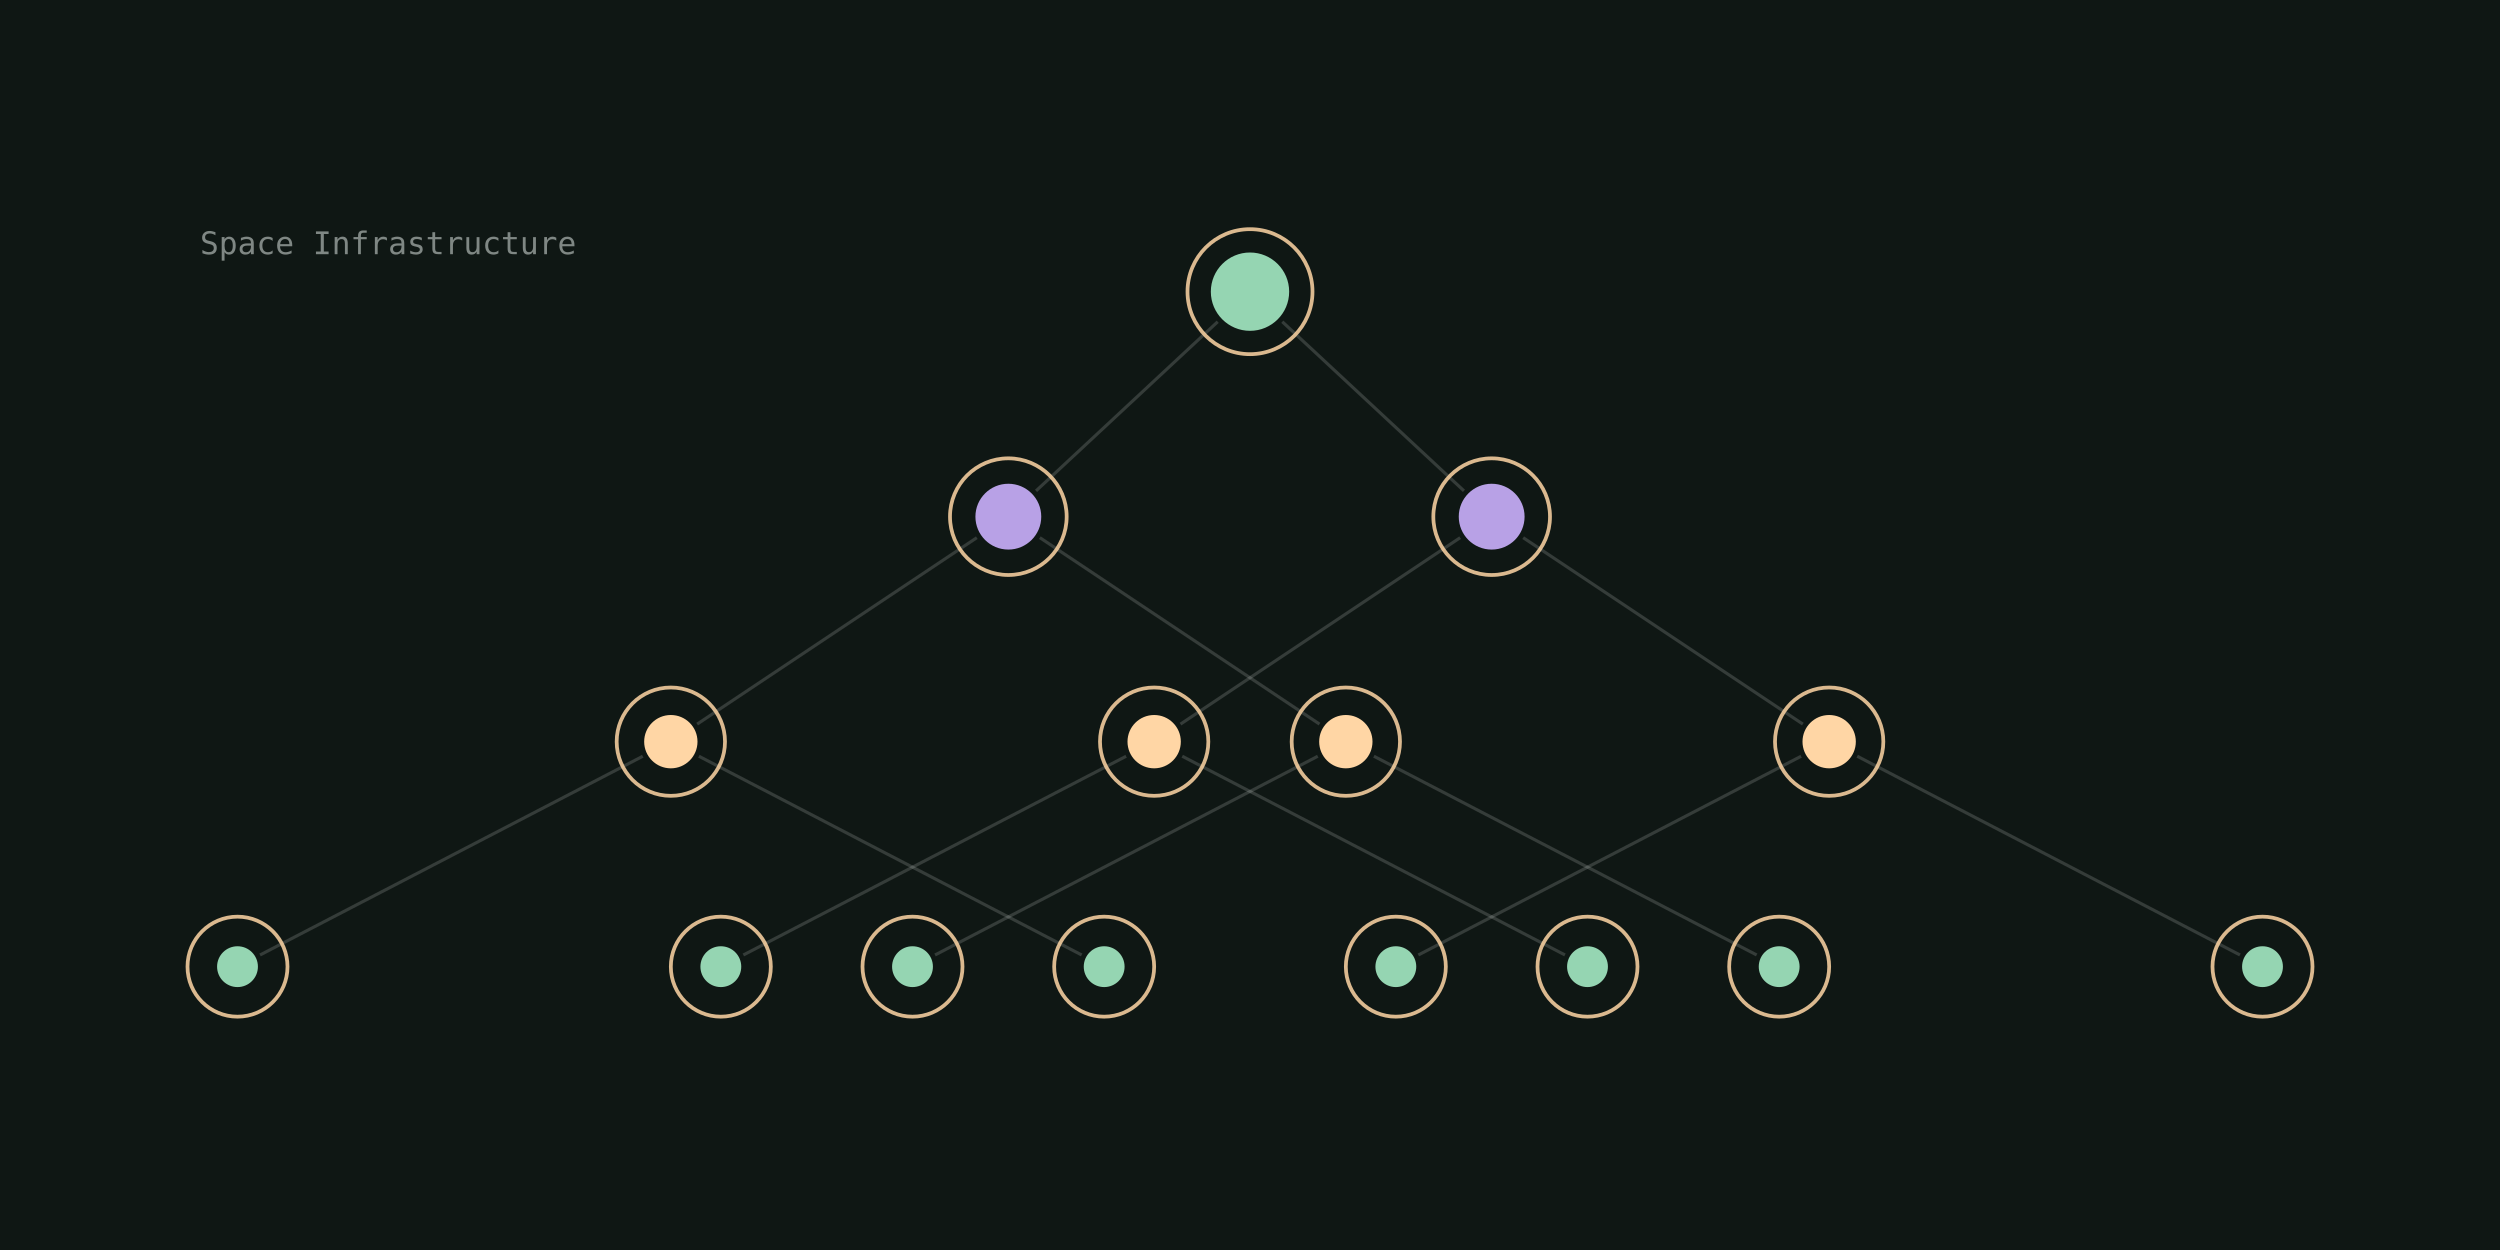
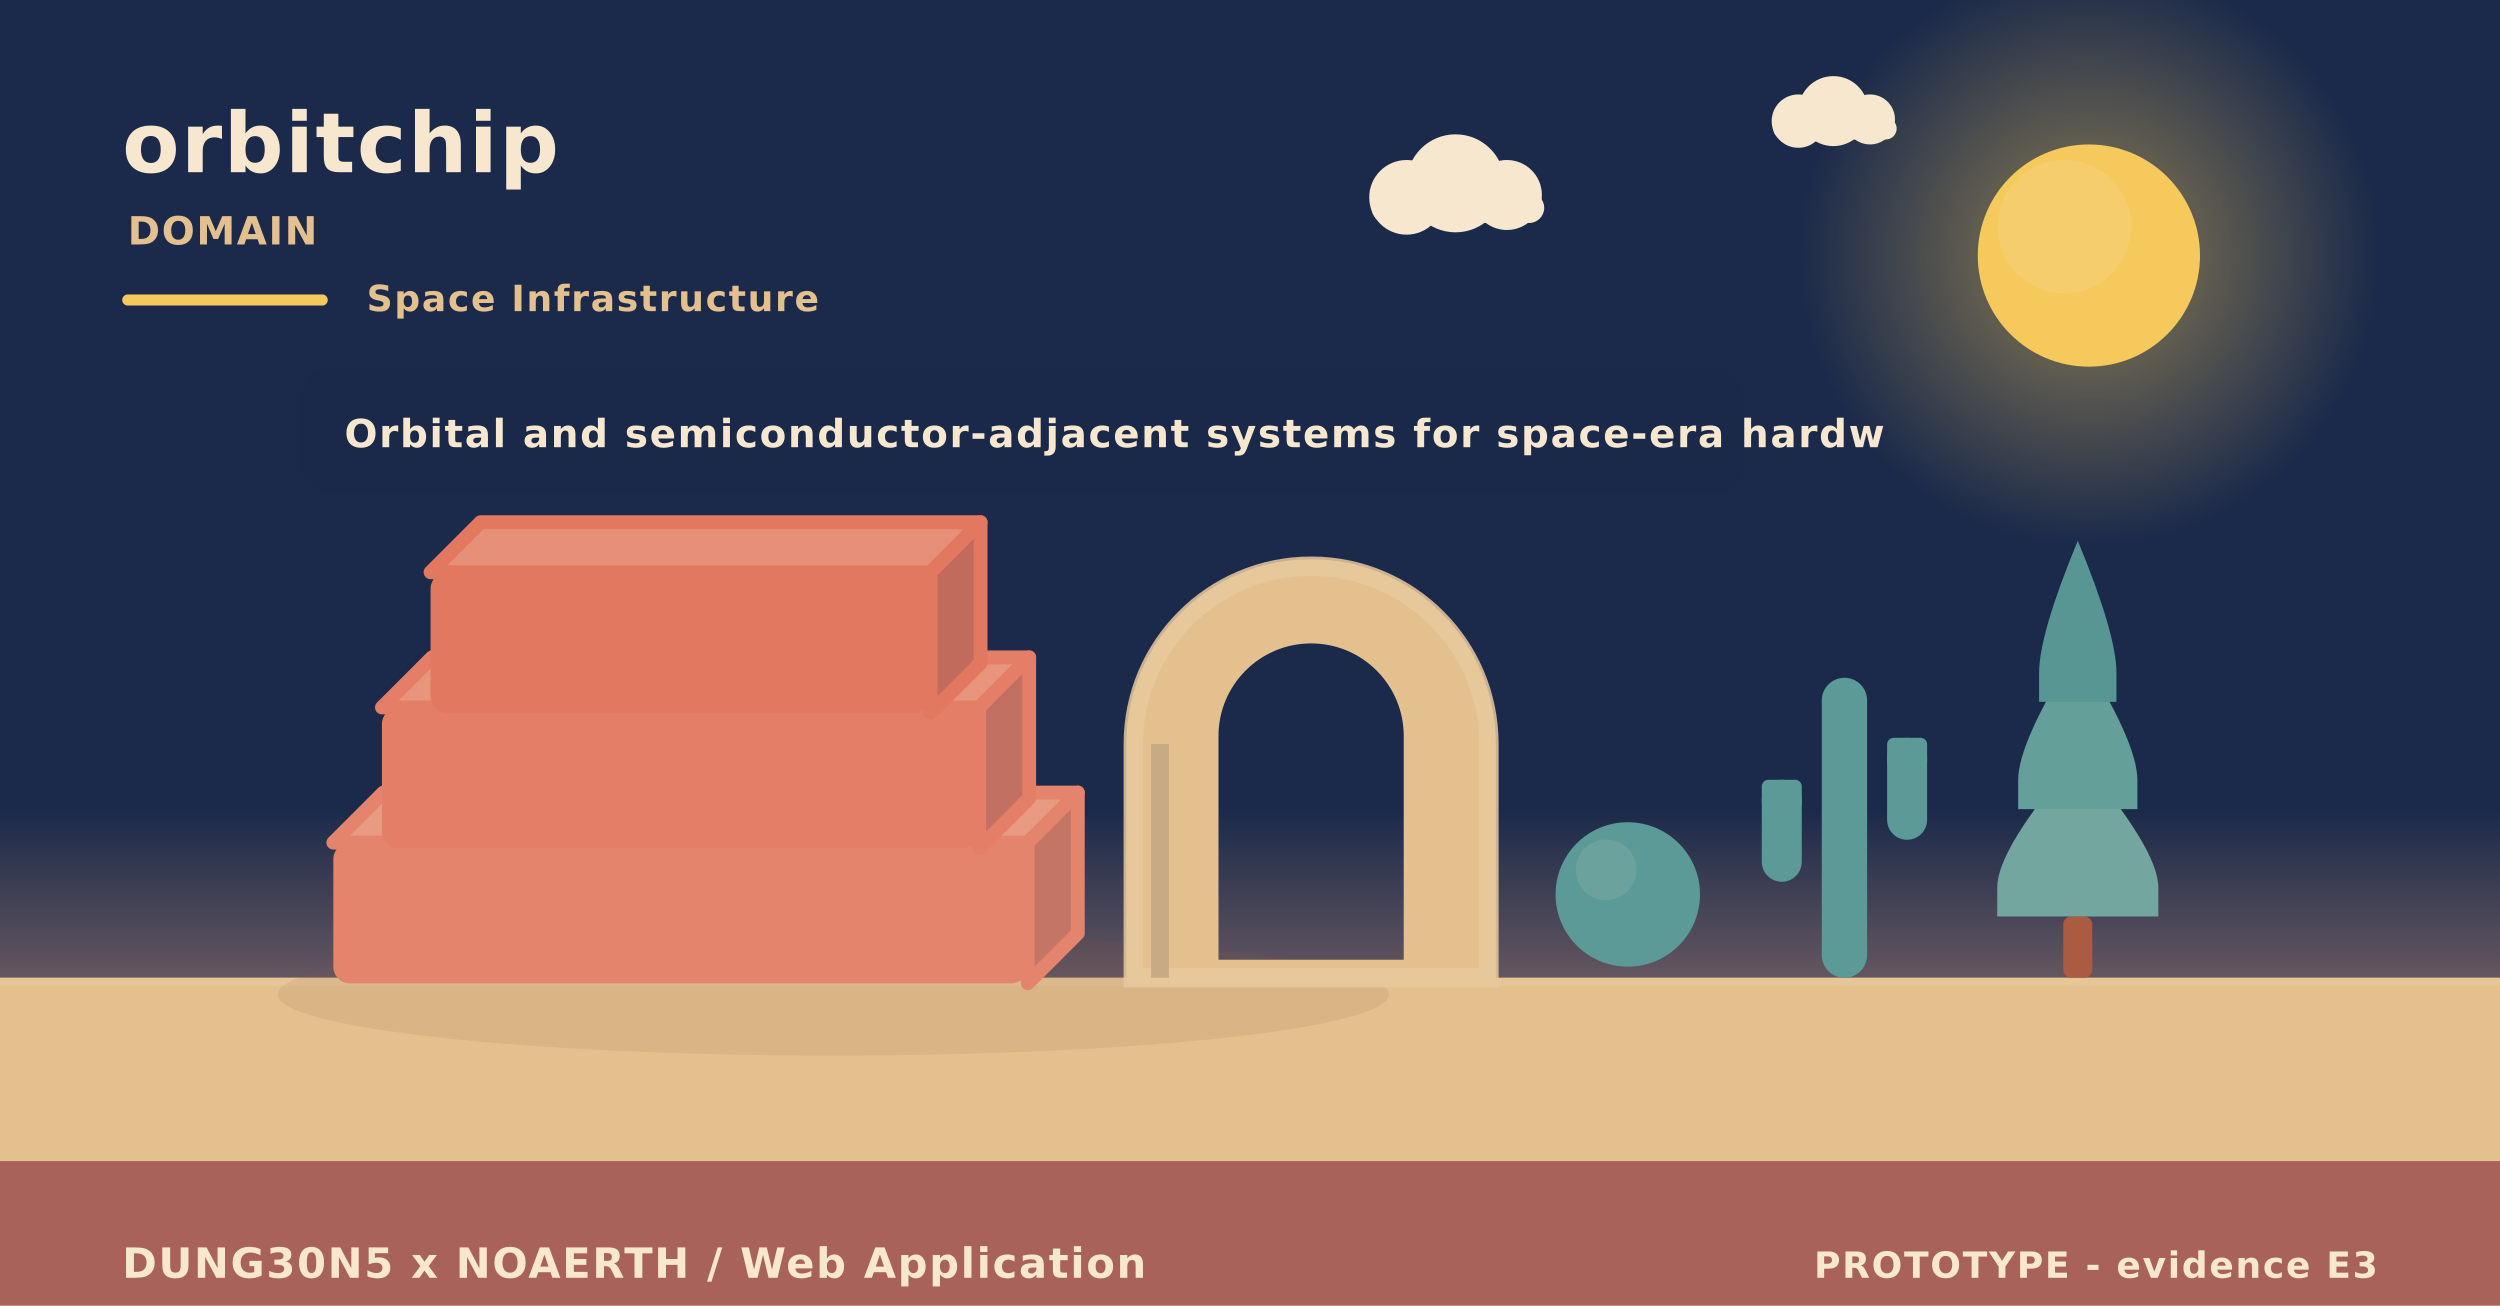
- <svg xmlns="http://www.w3.org/2000/svg" viewBox="0 0 1200 600" width="1200" height="600" role="img" aria-label="orbitchip domain model">
-   <rect width="1200" height="600" fill="#0f1714" />
-   <defs>
-     <linearGradient id="gd" x1="0" y1="0" x2="1" y2="1">
-       <stop offset="0%" stop-color="#95d5b2" />
-       <stop offset="100%" stop-color="#b8a1e6" />
-     </linearGradient>
-   </defs>
-   <line x1="600.00" y1="140.00" x2="716.00" y2="248.00" stroke="rgba(240,248,244,0.300)" stroke-width="1.50" opacity="0.55" />
-   <line x1="600.00" y1="140.00" x2="484.00" y2="248.00" stroke="rgba(240,248,244,0.300)" stroke-width="1.50" opacity="0.55" />
-   <line x1="716.00" y1="248.00" x2="878.00" y2="356.00" stroke="rgba(240,248,244,0.300)" stroke-width="1.50" opacity="0.55" />
-   <line x1="716.00" y1="248.00" x2="554.00" y2="356.00" stroke="rgba(240,248,244,0.300)" stroke-width="1.50" opacity="0.55" />
-   <line x1="484.00" y1="248.00" x2="646.00" y2="356.00" stroke="rgba(240,248,244,0.300)" stroke-width="1.50" opacity="0.55" />
-   <line x1="484.00" y1="248.00" x2="322.00" y2="356.00" stroke="rgba(240,248,244,0.300)" stroke-width="1.50" opacity="0.55" />
-   <line x1="878.00" y1="356.00" x2="1086.00" y2="464.00" stroke="rgba(240,248,244,0.300)" stroke-width="1.50" opacity="0.55" />
-   <line x1="878.00" y1="356.00" x2="670.00" y2="464.00" stroke="rgba(240,248,244,0.300)" stroke-width="1.50" opacity="0.55" />
-   <line x1="554.00" y1="356.00" x2="762.00" y2="464.00" stroke="rgba(240,248,244,0.300)" stroke-width="1.50" opacity="0.55" />
-   <line x1="554.00" y1="356.00" x2="346.00" y2="464.00" stroke="rgba(240,248,244,0.300)" stroke-width="1.50" opacity="0.55" />
-   <line x1="646.00" y1="356.00" x2="854.00" y2="464.00" stroke="rgba(240,248,244,0.300)" stroke-width="1.50" opacity="0.55" />
-   <line x1="646.00" y1="356.00" x2="438.00" y2="464.00" stroke="rgba(240,248,244,0.300)" stroke-width="1.50" opacity="0.55" />
-   <line x1="322.00" y1="356.00" x2="530.00" y2="464.00" stroke="rgba(240,248,244,0.300)" stroke-width="1.50" opacity="0.55" />
-   <line x1="322.00" y1="356.00" x2="114.00" y2="464.00" stroke="rgba(240,248,244,0.300)" stroke-width="1.50" opacity="0.55" />
-   <circle cx="600.00" cy="140.00" r="20.00" fill="#95d5b2" opacity="1.00" stroke="#0f1714" stroke-width="2.40" />
+ <svg xmlns="http://www.w3.org/2000/svg" width="900" height="470" viewBox="0 0 900 470" role="img" aria-label="orbitchip - the problem it addresses">
+   <linearGradient id="skym" x1="0" y1="0" x2="0" y2="1">
+     <stop offset="0" stop-color="#1b2a4a" />
+     <stop offset="0.62" stop-color="#1b2a4a" />
+     <stop offset="1" stop-color="#f3ad8a" />
+   </linearGradient>
+   <rect width="900" height="470" fill="url(#skym)" />
+   <radialGradient id="sunm">
+     <stop offset="0.35" stop-color="#f5c95c" stop-opacity="0.34" />
+     <stop offset="1" stop-color="#f5c95c" stop-opacity="0" />
+   </radialGradient>
+   <circle cx="752" cy="92" r="104" fill="url(#sunm)" />
+   <circle cx="752" cy="92" r="40" fill="#f5c95c" />
+   <circle cx="743.2" cy="81.6" r="24" fill="#f5d27e" opacity="0.5" />
  <g>
-     <circle cx="600.00" cy="140.00" r="30.00" fill="none" stroke="#ffd6a5" stroke-width="1.80" opacity="0.85" />
-     <animate attributeName="opacity" values="0.25;1.0;0.25" dur="7.688s" begin="0.0s" repeatCount="indefinite" />
+     <circle cx="524" cy="66" r="17.64" fill="#f6e7ce" />
+     <circle cx="506.36" cy="71.04" r="13.44" fill="#f6e7ce" />
+     <circle cx="542.48" cy="70.2" r="12.6" fill="#f6e7ce" />
+     <rect x="493.76" y="69.36" width="62.16" height="10.92" rx="5.46" fill="#f6e7ce" />
+     <animateTransform attributeName="transform" type="translate" values="0 0;24 0;0 0" dur="36s" begin="0s" repeatCount="indefinite" />
  </g>
-   <circle cx="716.00" cy="248.00" r="17.00" fill="#b8a1e6" opacity="1.00" stroke="#0f1714" stroke-width="2.40" />
  <g>
-     <circle cx="716.00" cy="248.00" r="28.00" fill="none" stroke="#ffd6a5" stroke-width="1.80" opacity="0.85" />
-     <animate attributeName="opacity" values="0.25;1.0;0.25" dur="7.688s" begin="0.5s" repeatCount="indefinite" />
+     <circle cx="660" cy="40" r="12.6" fill="#f6e7ce" />
+     <circle cx="647.4" cy="43.6" r="9.6" fill="#f6e7ce" />
+     <circle cx="673.2" cy="43" r="9" fill="#f6e7ce" />
+     <rect x="638.4" y="42.4" width="44.4" height="7.8" rx="3.9" fill="#f6e7ce" />
+     <animateTransform attributeName="transform" type="translate" values="0 0;-18 0;0 0" dur="46s" begin="3s" repeatCount="indefinite" />
  </g>
-   <circle cx="484.00" cy="248.00" r="17.00" fill="#b8a1e6" opacity="1.00" stroke="#0f1714" stroke-width="2.40" />
-   <g>
-     <circle cx="484.00" cy="248.00" r="28.00" fill="none" stroke="#ffd6a5" stroke-width="1.80" opacity="0.85" />
-     <animate attributeName="opacity" values="0.25;1.0;0.25" dur="7.688s" begin="0.62s" repeatCount="indefinite" />
-   </g>
-   <circle cx="878.00" cy="356.00" r="14.00" fill="#ffd6a5" opacity="1.00" stroke="#0f1714" stroke-width="2.40" />
-   <g>
-     <circle cx="878.00" cy="356.00" r="26.00" fill="none" stroke="#ffd6a5" stroke-width="1.80" opacity="0.85" />
-     <animate attributeName="opacity" values="0.25;1.0;0.25" dur="7.688s" begin="1.0s" repeatCount="indefinite" />
-   </g>
-   <circle cx="554.00" cy="356.00" r="14.00" fill="#ffd6a5" opacity="1.00" stroke="#0f1714" stroke-width="2.40" />
-   <g>
-     <circle cx="554.00" cy="356.00" r="26.00" fill="none" stroke="#ffd6a5" stroke-width="1.80" opacity="0.85" />
-     <animate attributeName="opacity" values="0.25;1.0;0.25" dur="7.688s" begin="1.12s" repeatCount="indefinite" />
-   </g>
-   <circle cx="646.00" cy="356.00" r="14.00" fill="#ffd6a5" opacity="1.00" stroke="#0f1714" stroke-width="2.40" />
-   <g>
-     <circle cx="646.00" cy="356.00" r="26.00" fill="none" stroke="#ffd6a5" stroke-width="1.80" opacity="0.85" />
-     <animate attributeName="opacity" values="0.25;1.0;0.25" dur="7.688s" begin="1.24s" repeatCount="indefinite" />
-   </g>
-   <circle cx="322.00" cy="356.00" r="14.00" fill="#ffd6a5" opacity="1.00" stroke="#0f1714" stroke-width="2.40" />
-   <g>
-     <circle cx="322.00" cy="356.00" r="26.00" fill="none" stroke="#ffd6a5" stroke-width="1.80" opacity="0.85" />
-     <animate attributeName="opacity" values="0.25;1.0;0.25" dur="7.688s" begin="1.36s" repeatCount="indefinite" />
-   </g>
-   <circle cx="1086.00" cy="464.00" r="11.00" fill="#95d5b2" opacity="1.00" stroke="#0f1714" stroke-width="2.40" />
-   <g>
-     <circle cx="1086.00" cy="464.00" r="24.00" fill="none" stroke="#ffd6a5" stroke-width="1.80" opacity="0.85" />
-     <animate attributeName="opacity" values="0.25;1.0;0.25" dur="7.688s" begin="1.5s" repeatCount="indefinite" />
-   </g>
-   <circle cx="670.00" cy="464.00" r="11.00" fill="#95d5b2" opacity="1.00" stroke="#0f1714" stroke-width="2.40" />
-   <g>
-     <circle cx="670.00" cy="464.00" r="24.00" fill="none" stroke="#ffd6a5" stroke-width="1.80" opacity="0.85" />
-     <animate attributeName="opacity" values="0.25;1.0;0.25" dur="7.688s" begin="1.62s" repeatCount="indefinite" />
-   </g>
-   <circle cx="762.00" cy="464.00" r="11.00" fill="#95d5b2" opacity="1.00" stroke="#0f1714" stroke-width="2.40" />
-   <g>
-     <circle cx="762.00" cy="464.00" r="24.00" fill="none" stroke="#ffd6a5" stroke-width="1.80" opacity="0.85" />
-     <animate attributeName="opacity" values="0.25;1.0;0.25" dur="7.688s" begin="1.74s" repeatCount="indefinite" />
-   </g>
-   <circle cx="346.00" cy="464.00" r="11.00" fill="#95d5b2" opacity="1.00" stroke="#0f1714" stroke-width="2.40" />
-   <g>
-     <circle cx="346.00" cy="464.00" r="24.00" fill="none" stroke="#ffd6a5" stroke-width="1.80" opacity="0.85" />
-     <animate attributeName="opacity" values="0.25;1.0;0.25" dur="7.688s" begin="1.86s" repeatCount="indefinite" />
-   </g>
-   <circle cx="854.00" cy="464.00" r="11.00" fill="#95d5b2" opacity="1.00" stroke="#0f1714" stroke-width="2.40" />
-   <g>
-     <circle cx="854.00" cy="464.00" r="24.00" fill="none" stroke="#ffd6a5" stroke-width="1.80" opacity="0.85" />
-     <animate attributeName="opacity" values="0.25;1.0;0.25" dur="7.688s" begin="1.98s" repeatCount="indefinite" />
-   </g>
-   <circle cx="438.00" cy="464.00" r="11.00" fill="#95d5b2" opacity="1.00" stroke="#0f1714" stroke-width="2.40" />
-   <g>
-     <circle cx="438.00" cy="464.00" r="24.00" fill="none" stroke="#ffd6a5" stroke-width="1.80" opacity="0.85" />
-     <animate attributeName="opacity" values="0.25;1.0;0.25" dur="7.688s" begin="2.1s" repeatCount="indefinite" />
-   </g>
-   <circle cx="530.00" cy="464.00" r="11.00" fill="#95d5b2" opacity="1.00" stroke="#0f1714" stroke-width="2.40" />
-   <g>
-     <circle cx="530.00" cy="464.00" r="24.00" fill="none" stroke="#ffd6a5" stroke-width="1.80" opacity="0.85" />
-     <animate attributeName="opacity" values="0.25;1.0;0.25" dur="7.688s" begin="2.22s" repeatCount="indefinite" />
-   </g>
-   <circle cx="114.00" cy="464.00" r="11.00" fill="#95d5b2" opacity="1.00" stroke="#0f1714" stroke-width="2.40" />
-   <g>
-     <circle cx="114.00" cy="464.00" r="24.00" fill="none" stroke="#ffd6a5" stroke-width="1.80" opacity="0.85" />
-     <animate attributeName="opacity" values="0.25;1.0;0.25" dur="7.688s" begin="2.34s" repeatCount="indefinite" />
-   </g>
-   <text x="96" y="122" font-family="ui-monospace,Menlo,monospace" font-size="15" fill="rgba(240,248,244,0.500)">Space Infrastructure</text>
+   <rect x="0" y="352" width="900" height="118" fill="#e3c08d" />
+   <rect x="0" y="352" width="900" height="3" fill="#e6c596" />
+   <text x="44" y="62" font-family="Verdana,DejaVu Sans,sans-serif" font-size="30" font-weight="700" letter-spacing="0.6" fill="#f6e7ce" text-anchor="start">orbitchip</text>
+   <text x="46" y="88" font-family="Verdana,DejaVu Sans,sans-serif" font-size="14" font-weight="700" letter-spacing="0.6" fill="#e3c08d" text-anchor="start">DOMAIN</text>
+   <rect x="44" y="106" width="74" height="4" rx="2" fill="#f5c95c" />
+   <text x="132" y="112" font-family="Verdana,DejaVu Sans,sans-serif" font-size="13" font-weight="700" letter-spacing="0.6" fill="#e3c08d" text-anchor="start">Space Infrastructure</text>
+   <ellipse cx="300" cy="358" rx="200" ry="22" fill="rgba(138,90,68,0.11)" />
+   <path d="M120,303.33 L370,303.33 L388,285.33 L138,285.33 Z" fill="#e99a82" stroke="#e5846c" stroke-width="5" stroke-linejoin="round" />
+   <path d="M370,303.33 L388,285.33 L388,336 L370,354 Z" fill="#c37566" stroke="#e5846c" stroke-width="5" stroke-linejoin="round" />
+   <rect x="120" y="303.33" width="250" height="50.67" rx="6" fill="#e5846c" />
+   <path d="M137.5,254.67 L352.5,254.67 L370.5,236.67 L155.5,236.67 Z" fill="#e8957d" stroke="#e47e66" stroke-width="5" stroke-linejoin="round" />
+   <path d="M352.5,254.67 L370.5,236.67 L370.5,287.33 L352.5,305.33 Z" fill="#c27061" stroke="#e47e66" stroke-width="5" stroke-linejoin="round" />
+   <rect x="137.5" y="254.67" width="215" height="50.67" rx="6" fill="#e47e66" />
+   <path d="M155,206 L335,206 L353,188 L173,188 Z" fill="#e79079" stroke="#e37861" stroke-width="5" stroke-linejoin="round" />
+   <path d="M335,206 L353,188 L353,238.67 L335,256.67 Z" fill="#c16b5d" stroke="#e37861" stroke-width="5" stroke-linejoin="round" />
+   <rect x="155" y="206" width="180" height="50.67" rx="6" fill="#e37861" />
+   <path d="M408,352 L408,267.84 A64,64 0 0 1 536,267.84 L536,352 Z M436.16,348 L436.16,264.97 A35.84,35.84 0 0 1 507.84,264.97 L507.84,348 Z" fill="#e3c08d" fill-rule="evenodd" stroke="#e3c08d" stroke-width="5" stroke-linejoin="round" />
+   <path d="M408,352 L408,267.84 A64,64 0 0 1 536,267.84 L536,352 Z" fill="none" stroke="#e8c99d" stroke-width="7" stroke-linecap="round" opacity="0.85" />
+   <rect x="414.4" y="267.84" width="6.4" height="84.16" fill="#c7ab84" />
+   <circle cx="586" cy="322" r="26" fill="#5b9a97" />
+   <circle cx="578.2" cy="313.16" r="10.92" fill="#7aa9a2" opacity="0.55" />
+   <rect x="655.84" y="244" width="16.32" height="108" rx="8.16" fill="#5b9a97" />
+   <rect x="634.24" y="280.72" width="14.4" height="36.72" rx="7.2" fill="#5b9a97" />
+   <rect x="634.24" y="280.72" width="14.4" height="10.8" rx="2.4" fill="#5b9a97" />
+   <rect x="679.36" y="265.6" width="14.4" height="36.72" rx="7.2" fill="#5b9a97" />
+   <rect x="679.36" y="265.6" width="14.4" height="10.8" rx="2.4" fill="#5b9a97" />
+   <rect x="742.78" y="329.92" width="10.44" height="22.08" rx="2.9" fill="#ac5b43" />
+   <path d="M748,271.96 Q719,305.58 719,319.49 Q719,329.92 719,329.92 L777,329.92 Q777,329.92 777,319.49 Q777,305.58 748,271.96 Z" fill="#74a6a0" />
+   <path d="M748,233.32 Q726.54,266.94 726.54,280.85 Q726.54,291.28 726.54,291.28 L769.46,291.28 Q769.46,291.28 769.46,280.85 Q769.46,266.94 748,233.32 Z" fill="#649f9a" />
+   <path d="M748,194.68 Q734.08,228.3 734.08,242.21 Q734.08,252.64 734.08,252.64 L761.92,252.64 Q761.92,252.64 761.92,242.21 Q761.92,228.3 748,194.68 Z" fill="#589694" />
+   <rect x="108" y="132" width="520" height="46" rx="12" fill="rgba(27,42,74,0.42)" opacity="0.94" />
+   <text x="124" y="161" font-family="Verdana,DejaVu Sans,sans-serif" font-size="14" font-weight="700" letter-spacing="0.6" fill="#f6e7ce" text-anchor="start">Orbital and semiconductor-adjacent systems for space-era hardw</text>
+   <rect x="0" y="418" width="900" height="52" rx="0" fill="#a65c56" opacity="0.94" />
+   <text x="44" y="460" font-family="Verdana,DejaVu Sans,sans-serif" font-size="15" font-weight="700" letter-spacing="0.6" fill="#f6e7ce" text-anchor="start">DUNG30N5 x NOAERTH  /  Web Application</text>
+   <text x="856" y="460" font-family="Verdana,DejaVu Sans,sans-serif" font-size="13" font-weight="700" letter-spacing="0.6" fill="#f6e7ce" text-anchor="end">PROTOTYPE  -  evidence E3</text>
</svg>
